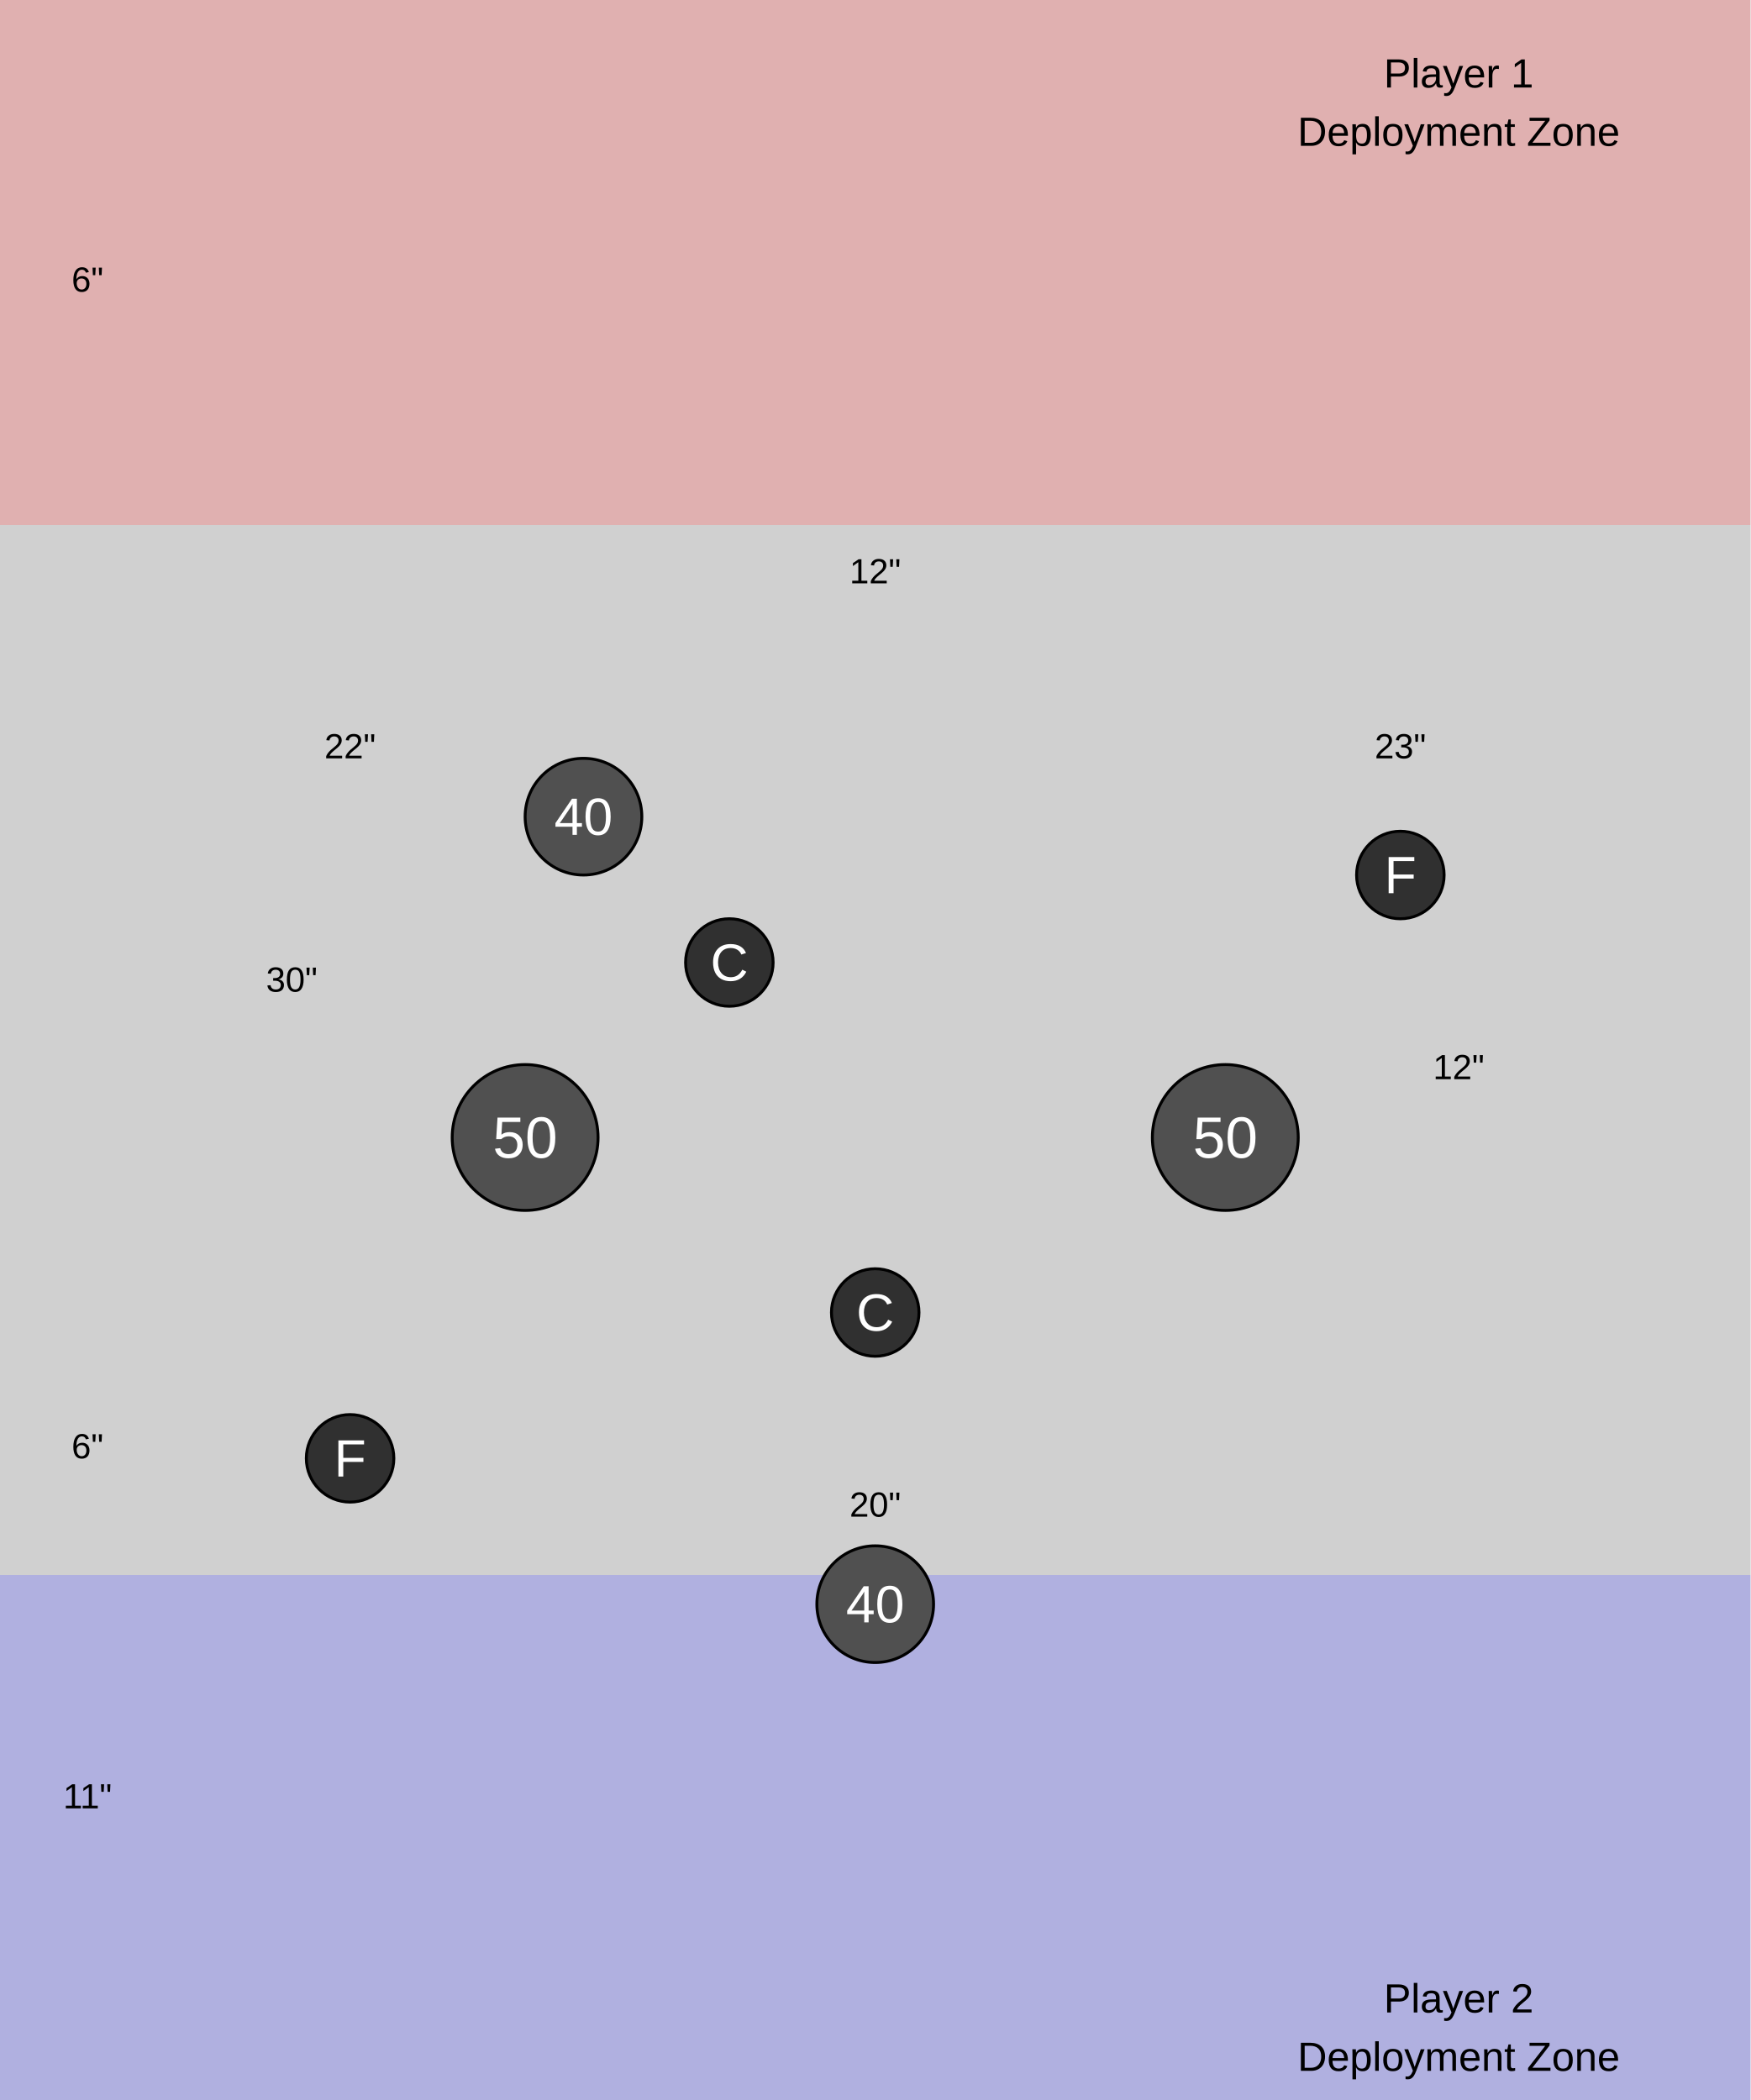
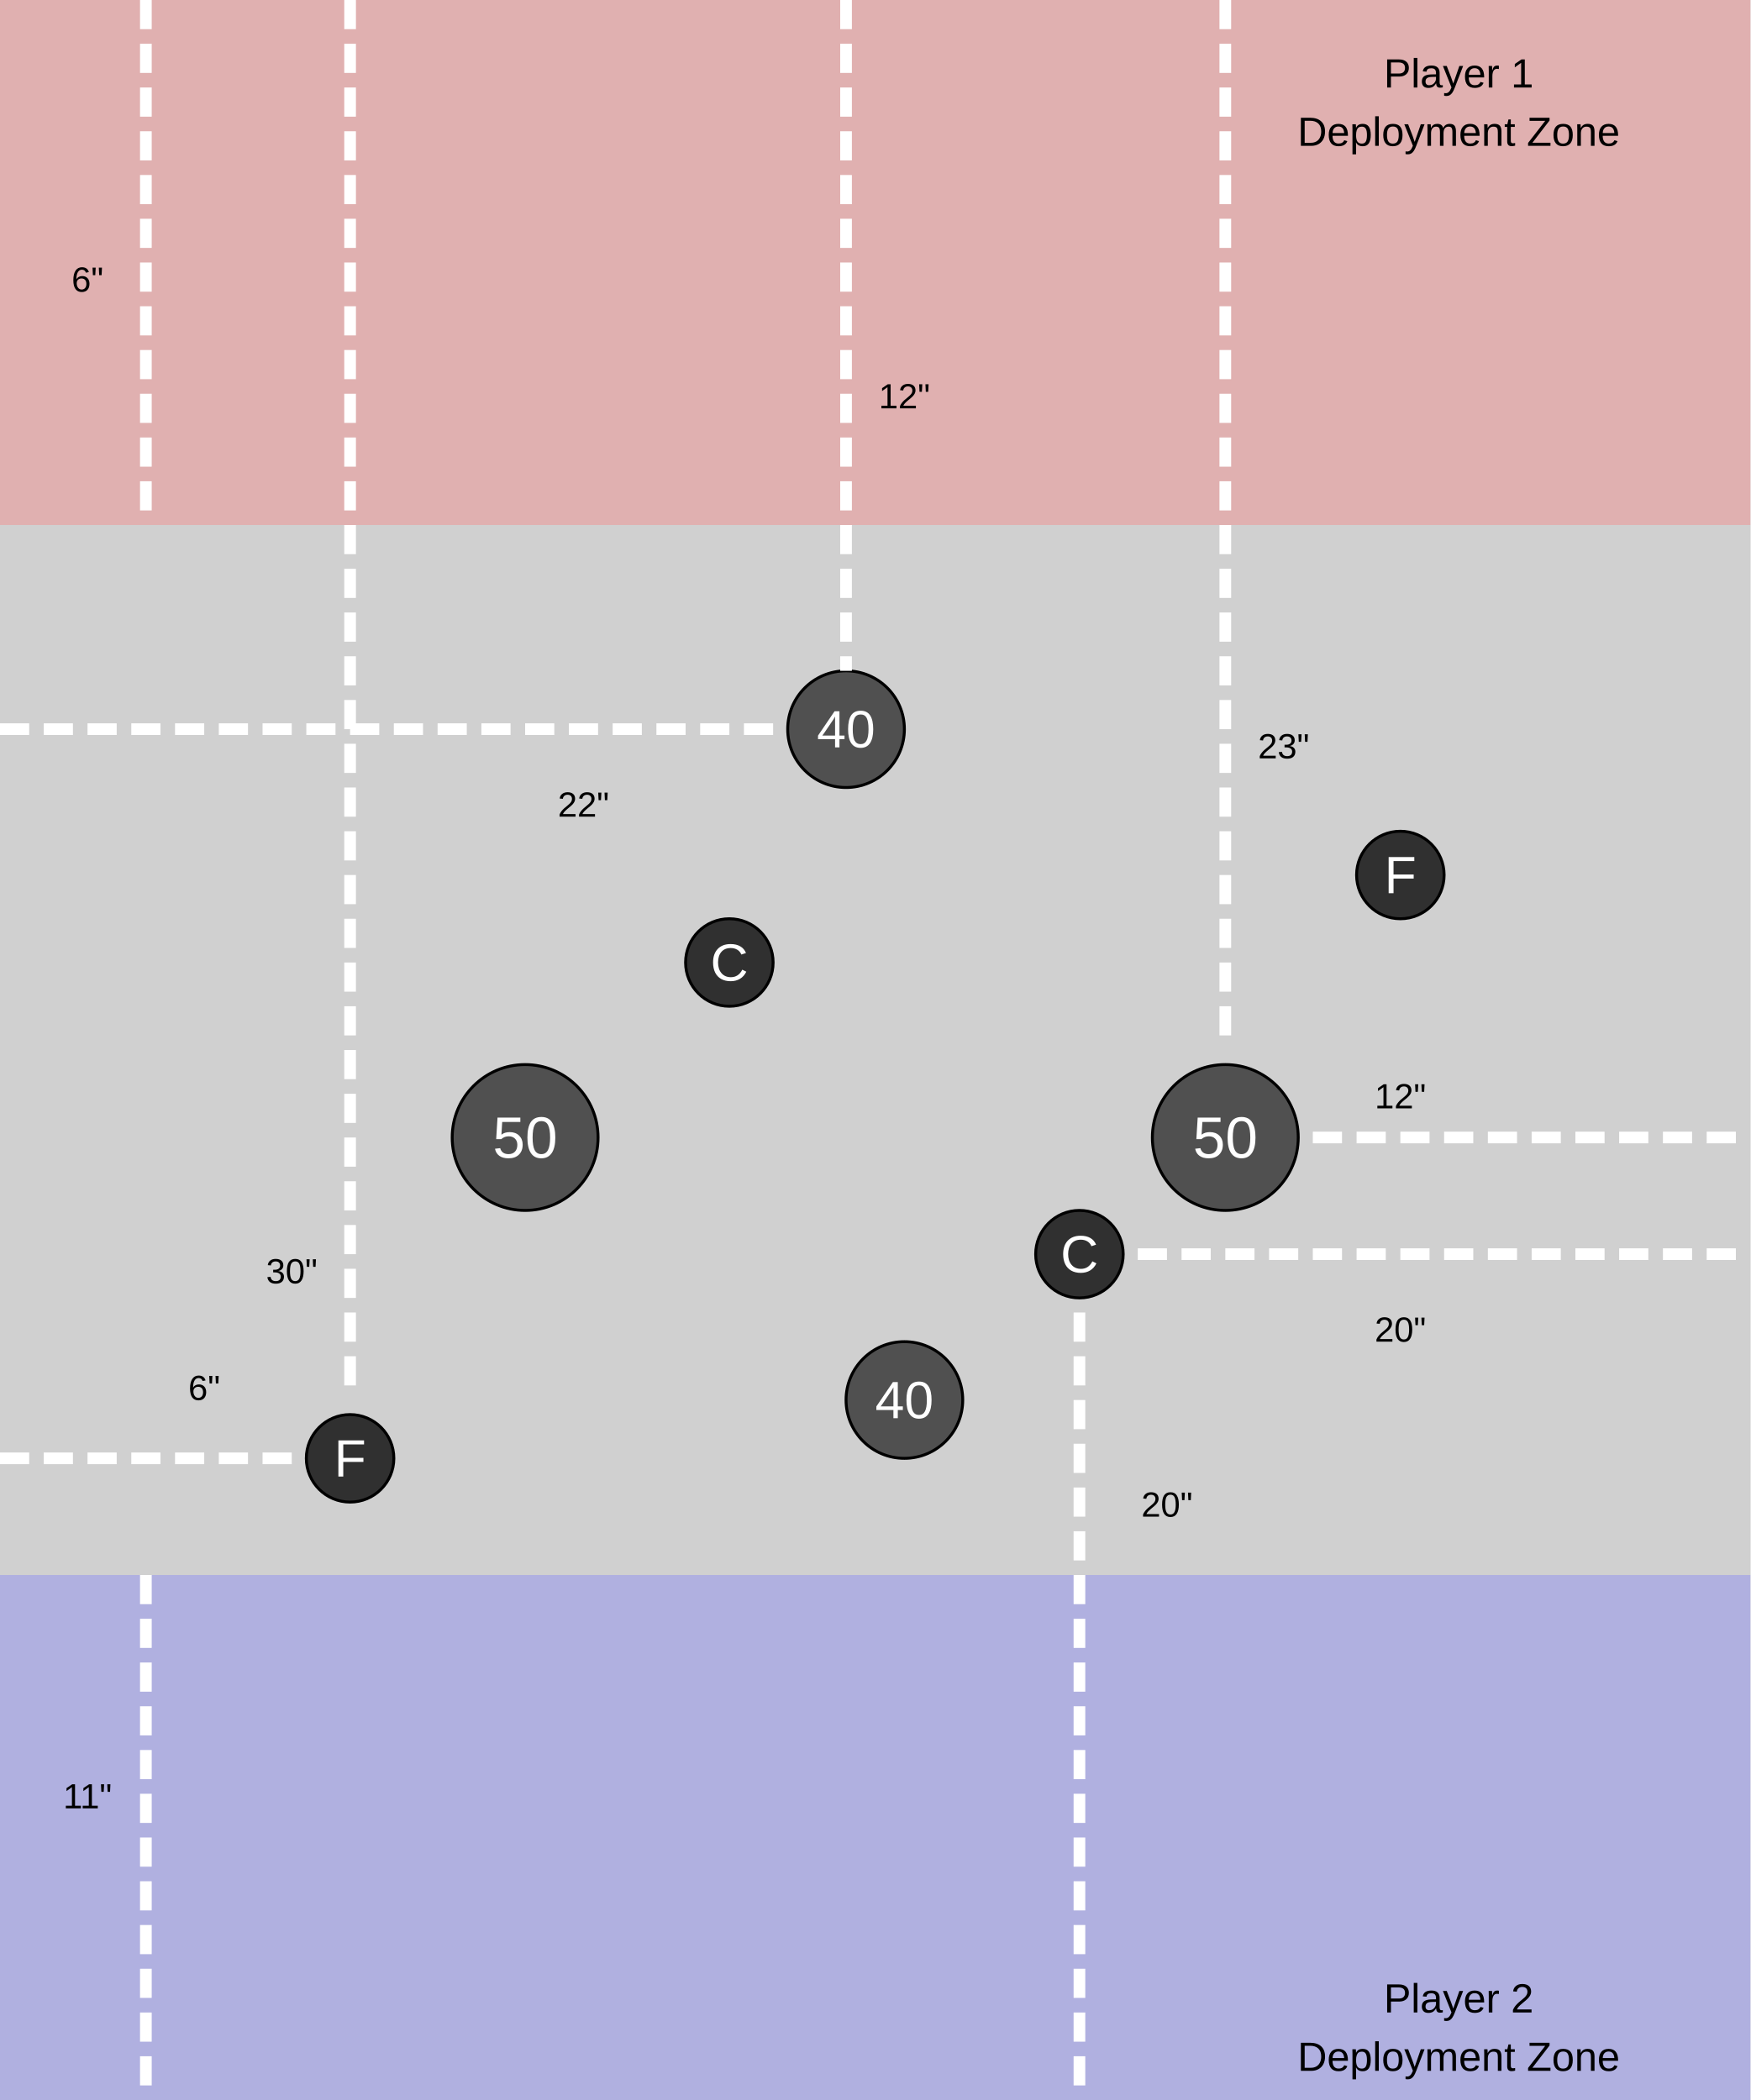
<svg xmlns="http://www.w3.org/2000/svg" width="600" height="720" viewBox="0 0 600 720">
  <style>
    .bg-player1 { fill: #E0B0B0; }
    .bg-player2 { fill: #B0B0E0; }
    .bg-neutral { fill: #D0D0D0; }
    .objective { fill: #505050; stroke: black; stroke-width: 1; }
    .objective-text { fill: white; font-family: Arial, sans-serif; font-size: 20px; text-anchor: middle; dominant-baseline: central; }
    .objective-40-text { fill: white; font-family: Arial, sans-serif; font-size: 18px; text-anchor: middle; dominant-baseline: central; }
    .flag-cache { fill: #303030; stroke: black; stroke-width: 1; }
    .flag-cache-text { fill: white; font-family: Arial, sans-serif; font-size: 18px; text-anchor: middle; dominant-baseline: central; }
    .label-text { fill: black; font-family: Arial, sans-serif; font-size: 14px; text-anchor: middle; }
    .measurement-text { fill: black; font-family: Arial, sans-serif; font-size: 12px; text-anchor: middle; }
  </style>
  <rect class="bg-player1" x="0" y="0" width="600" height="180" />
  <rect class="bg-neutral" x="0" y="180" width="600" height="360" />
  <rect class="bg-player2" x="0" y="540" width="600" height="180" />
  <text class="label-text" x="500" y="30">Player 1</text>
  <text class="label-text" x="500" y="50">Deployment Zone</text>
  <text class="label-text" x="500" y="690">Player 2</text>
  <text class="label-text" x="500" y="710">Deployment Zone</text>
  <text class="measurement-text" x="30" y="100">6"</text>
-   <text class="measurement-text" x="300" y="200">12"</text>
-   <text class="measurement-text" x="120" y="260">22"</text>
-   <text class="measurement-text" x="480" y="260">23"</text>
-   <text class="measurement-text" x="100" y="340">30"</text>
-   <text class="measurement-text" x="500" y="370">12"</text>
-   <text class="measurement-text" x="30" y="500">6"</text>
-   <text class="measurement-text" x="300" y="520">20"</text>
+   <text class="measurement-text" x="310" y="140">12"</text>
+   <text class="measurement-text" x="200" y="280">22"</text>
+   <text class="measurement-text" x="440" y="260">23"</text>
+   <text class="measurement-text" x="100" y="440">30"</text>
+   <text class="measurement-text" x="480" y="380">12"</text>
+   <text class="measurement-text" x="70" y="480">6"</text>
+   <text class="measurement-text" x="400" y="520">20"</text>
+   <text class="measurement-text" x="480" y="460">20"</text>
  <text class="measurement-text" x="30" y="620">11"</text>
-   <circle class="objective" cx="200" cy="280" r="20" />
-   <text class="objective-40-text" x="200" y="280">40</text>
+   <circle class="objective" cx="290" cy="250" r="20" />
+   <text class="objective-40-text" x="290" y="250">40</text>
  <circle class="flag-cache" cx="480" cy="300" r="15" />
  <text class="flag-cache-text" x="480" y="300">F</text>
  <circle class="flag-cache" cx="250" cy="330" r="15" />
  <text class="flag-cache-text" x="250" y="330">C</text>
  <circle class="objective" cx="180" cy="390" r="25" />
  <text class="objective-text" x="180" y="390">50</text>
  <circle class="objective" cx="420" cy="390" r="25" />
  <text class="objective-text" x="420" y="390">50</text>
-   <circle class="flag-cache" cx="300" cy="450" r="15" />
-   <text class="flag-cache-text" x="300" y="450">C</text>
+   <circle class="flag-cache" cx="370" cy="430" r="15" />
+   <text class="flag-cache-text" x="370" y="430">C</text>
  <circle class="flag-cache" cx="120" cy="500" r="15" />
  <text class="flag-cache-text" x="120" y="500">F</text>
-   <circle class="objective" cx="300" cy="550" r="20" />
-   <text class="objective-40-text" x="300" y="550">40</text>
+   <circle class="objective" cx="310" cy="480" r="20" />
+   <text class="objective-40-text" x="310" y="480">40</text>
+   <line x1="50" y1="0" x2="50" y2="180" stroke="white" stroke-width="4" style="stroke-dasharray: 10 5;" />
+   <line x1="50" y1="540" x2="50" y2="720" stroke="white" stroke-width="4" style="stroke-dasharray: 10 5;" />
+   <line x1="0" y1="250" x2="270" y2="250" stroke="white" stroke-width="4" style="stroke-dasharray: 10 5;" />
+   <line x1="290" y1="0" x2="290" y2="230" stroke="white" stroke-width="4" style="stroke-dasharray: 10 5;" />
+   <line x1="0" y1="500" x2="100" y2="500" stroke="white" stroke-width="4" style="stroke-dasharray: 10 5;" />
+   <line x1="120" y1="0" x2="120" y2="480" stroke="white" stroke-width="4" style="stroke-dasharray: 10 5;" />
+   <line x1="450" y1="390" x2="600" y2="390" stroke="white" stroke-width="4" style="stroke-dasharray: 10 5;" />
+   <line x1="420" y1="0" x2="420" y2="360" stroke="white" stroke-width="4" style="stroke-dasharray: 10 5;" />
+   <line x1="390" y1="430" x2="600" y2="430" stroke="white" stroke-width="4" style="stroke-dasharray: 10 5;" />
+   <line x1="370" y1="450" x2="370" y2="720" stroke="white" stroke-width="4" style="stroke-dasharray: 10 5;" />
</svg>
